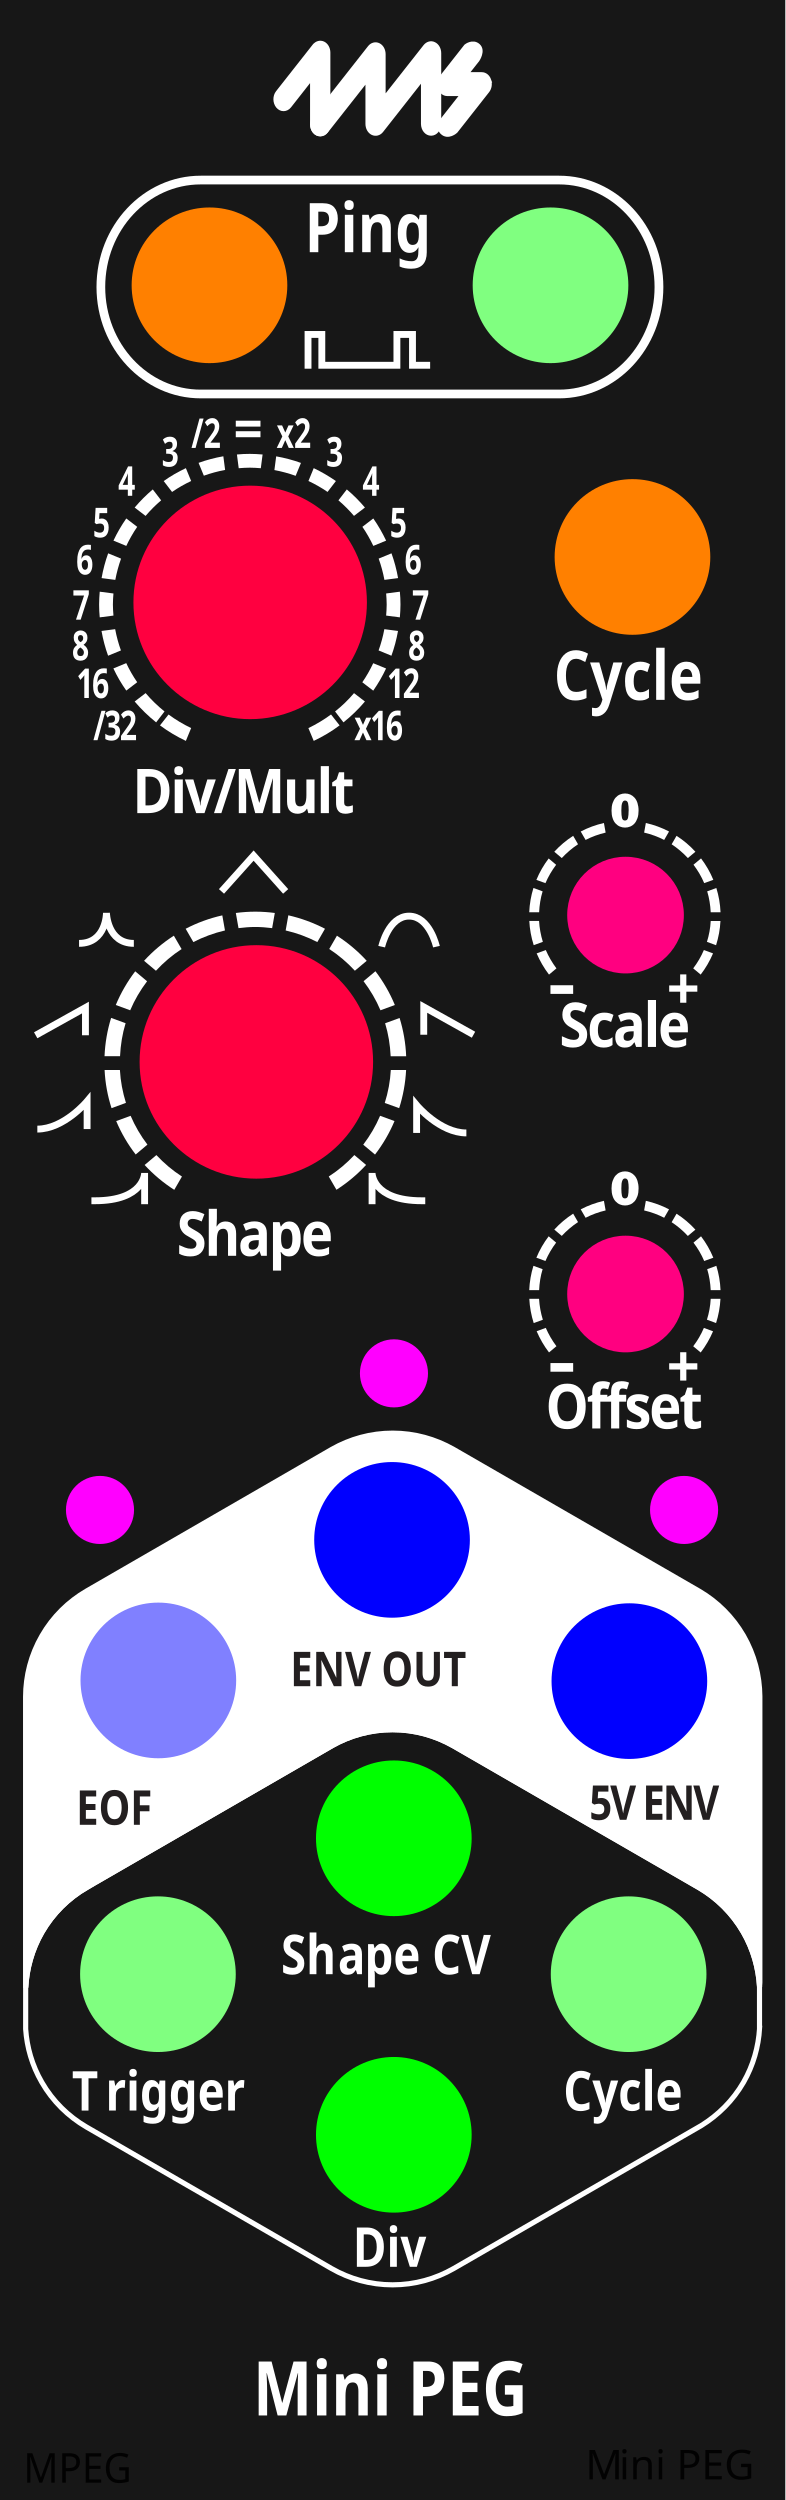
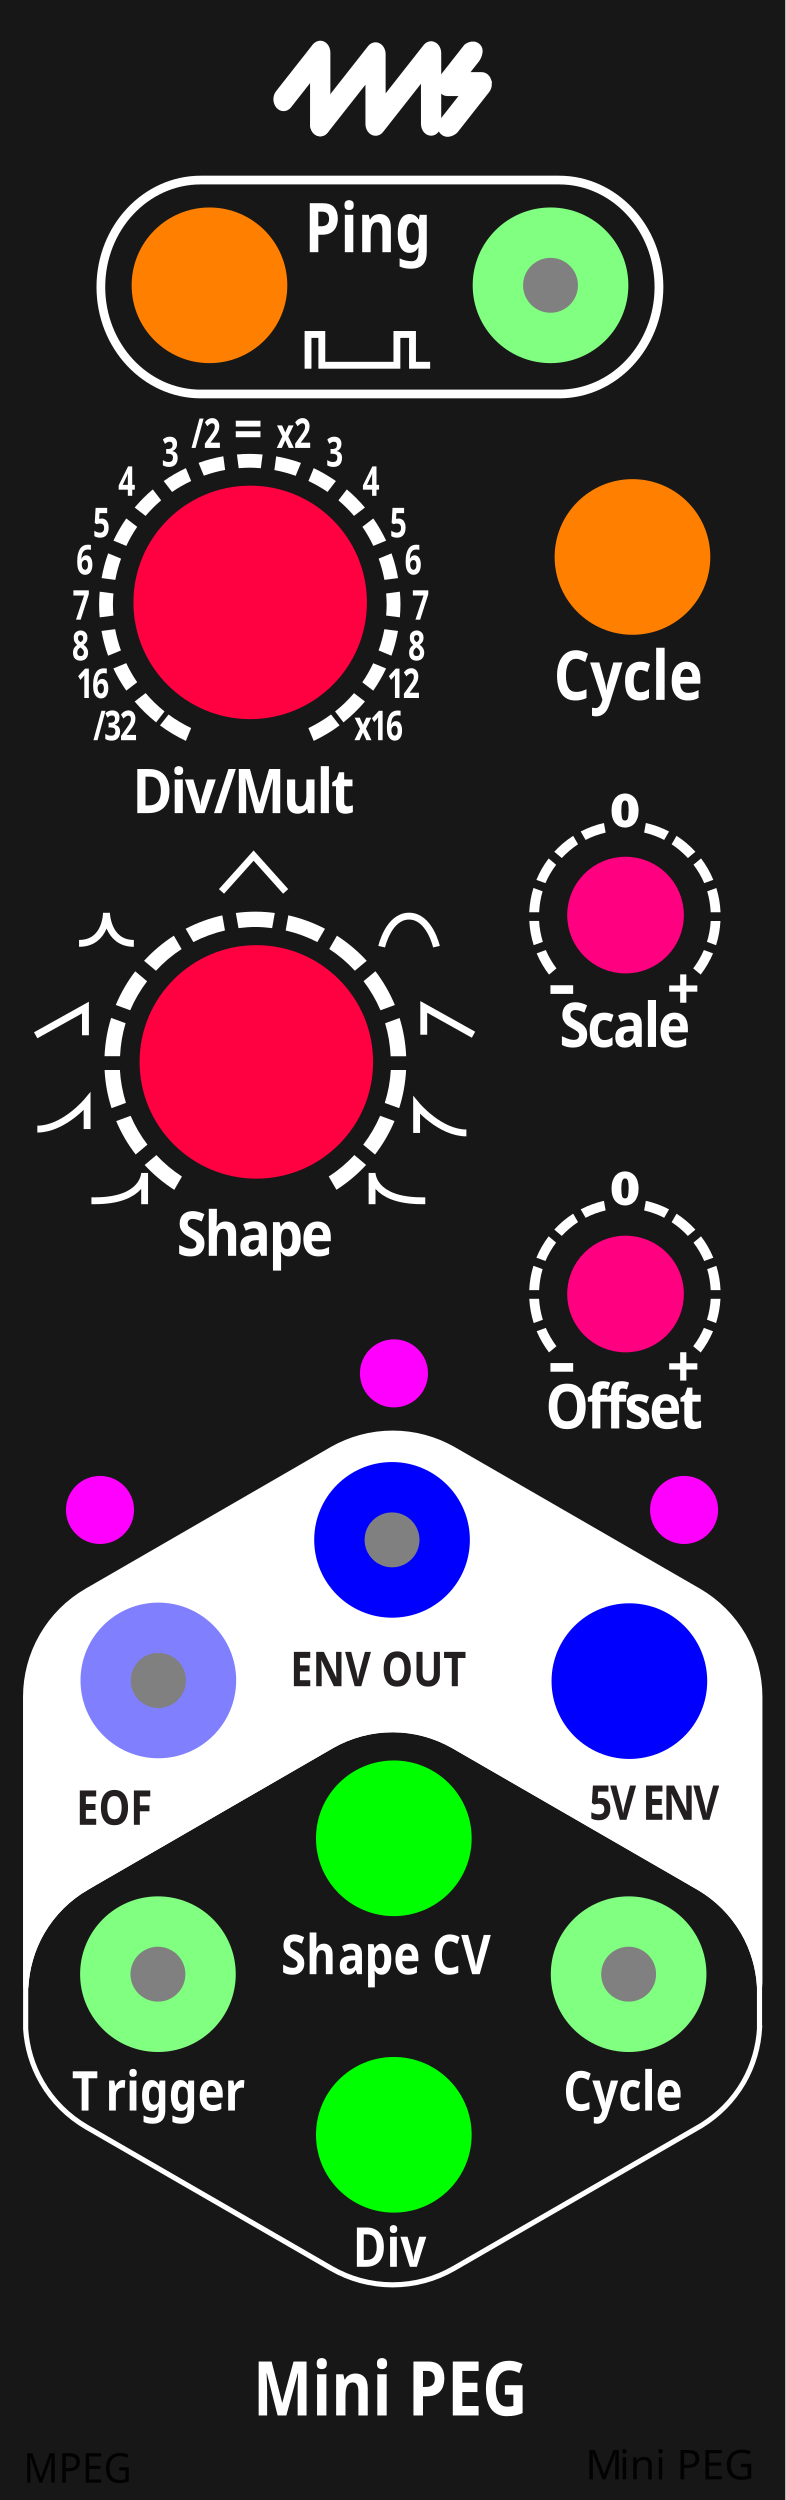
<svg xmlns="http://www.w3.org/2000/svg" width="40.36mm" height="128.495mm" viewBox="0 0 114.41 364.232" version="1.1" id="svg114">
  <defs id="defs114" />
  <g id="faceplate" transform="translate(0,-0.00940739)">
    <rect x="0" y="0" width="114.41" height="364.25" style="fill:#171717;stroke-width:0px" id="rect1" />
    <path d="m 81.45,26.87 c 7.69,0 13.92,6.69 13.92,14.95 0,8.26 -6.23,14.95 -13.92,14.95 h -52.2 c -7.69,0 -13.92,-6.7 -13.92,-14.95 0,-8.25 6.23,-14.95 13.92,-14.95 H 81.46 M 81.45,25.6 h -52.2 c -8.37,0 -15.19,7.28 -15.19,16.22 0,8.94 6.81,16.22 15.19,16.22 h 52.21 c 8.37,0 15.19,-7.28 15.19,-16.22 0,-8.94 -6.81,-16.22 -15.19,-16.22 v 0 z" style="fill:#ffffff;stroke-width:0px" id="path1" />
    <polyline points="44.88 53.22 44.88 48.73 46.89 48.73 46.89 53.22 57.83 53.22 57.83 48.73 60.1 48.73 60.1 53.22 62.17 53.22" style="fill:none;stroke:#ffffff;stroke-linecap:square" id="polyline1" />
    <g id="g3">
      <path d="m 12.6,275.02 35.77,-20.67 c 2.61,-1.48 5.62,-2.34 8.83,-2.34 3.21,0 6.22,0.86 8.83,2.34 l 35.84,20.69 c 2.58,1.52 4.83,3.7 6.44,6.48 1.45,2.52 2.21,5.24 2.36,7.96 0.01,-0.21 0.03,-0.42 0.04,-0.63 v -41.71 c -0.03,-3 -0.79,-6.03 -2.39,-8.82 -1.61,-2.78 -3.85,-4.96 -6.44,-6.48 L 66.04,211.15 c -2.61,-1.48 -5.62,-2.34 -8.83,-2.34 -3.21,0 -6.22,0.86 -8.83,2.34 l -35.77,20.67 c -2.61,1.52 -4.88,3.71 -6.49,6.51 -1.62,2.8 -2.38,5.86 -2.39,8.88 v 41.28 c 0,0.37 0,0.74 0.03,1.11 0.14,-2.75 0.89,-5.52 2.36,-8.07 1.62,-2.8 3.89,-4.99 6.49,-6.51 z" style="fill:#ffffff;stroke:#ffffff;stroke-width:0.75px;stroke-linecap:square" id="path2" />
      <path d="m 110.67,295.52 c -0.16,2.69 -0.91,5.38 -2.34,7.87 -1.55,2.68 -3.7,4.79 -6.16,6.31 l -36.08,20.83 c -2.62,1.5 -5.65,2.37 -8.89,2.37 -3.24,0 -6.26,-0.87 -8.89,-2.37 L 12.57,309.89 c -2.6,-1.52 -4.87,-3.71 -6.48,-6.51 -1.42,-2.45 -2.17,-5.1 -2.35,-7.74 v -6.03 c 0.14,-2.75 0.89,-5.52 2.36,-8.07 1.62,-2.8 3.89,-4.99 6.49,-6.51 l 35.77,-20.67 c 2.61,-1.48 5.62,-2.34 8.83,-2.34 3.21,0 6.22,0.86 8.83,2.34 l 35.84,20.69 c 2.58,1.52 4.83,3.7 6.44,6.48 1.45,2.52 2.21,5.24 2.36,7.96 v 6.03 z" style="fill:none;stroke:#ffffff;stroke-width:0.75px;stroke-linecap:square" id="path3" />
    </g>
    <g id="g42">
      <g id="g21">
        <text transform="matrix(0.73,0,0,1,58.95,83.69)" style="font-weight:700;font-size:6px;font-family:GillSans-Bold, 'Gill Sans';fill:#ffffff" id="text3">
          <tspan x="0" y="0" id="tspan3">6</tspan>
        </text>
        <text transform="matrix(0.73,0,0,1,60.04,90.29)" style="font-weight:700;font-size:6px;font-family:GillSans-Bold, 'Gill Sans';fill:#ffffff" id="text4">
          <tspan x="0" y="0" id="tspan4">7</tspan>
        </text>
        <text transform="matrix(0.73,0,0,1,59.46,96.2)" style="font-weight:700;font-size:6px;font-family:GillSans-Bold, 'Gill Sans';fill:#ffffff" id="text5">
          <tspan x="0" y="0" id="tspan5">8</tspan>
        </text>
        <text transform="matrix(0.91,0,0,1,34.04,65.36)" style="font-weight:700;font-size:8.12px;font-family:GillSans-Bold, 'Gill Sans';fill:#ffffff" id="text6">
          <tspan x="0" y="0" id="tspan6">=</tspan>
        </text>
        <text transform="matrix(0.73,0,0,1,40.3,65.26)" style="font-weight:700;font-size:6px;font-family:GillSans-Bold, 'Gill Sans';fill:#ffffff" id="text7">
          <tspan x="0" y="0" id="tspan7">x2</tspan>
        </text>
        <text transform="matrix(0.73,0,0,1,27.87,65.26)" style="font-weight:700;font-size:6px;font-family:GillSans-Bold, 'Gill Sans';fill:#ffffff" id="text8">
          <tspan x="0" y="0" id="tspan8">/2</tspan>
        </text>
        <text transform="matrix(0.73,0,0,1,52.8,72.24)" style="font-weight:700;font-size:6px;font-family:GillSans-Bold, 'Gill Sans';fill:#ffffff" id="text9">
          <tspan x="0" y="0" id="tspan9">4</tspan>
        </text>
        <text transform="matrix(0.73,0,0,1,17.21,72.24)" style="font-weight:700;font-size:6px;font-family:GillSans-Bold, 'Gill Sans';fill:#ffffff" id="text10">
          <tspan x="0" y="0" id="tspan10">4</tspan>
        </text>
        <text transform="matrix(0.73,0,0,1,56.79,78.28)" style="font-weight:700;font-size:6px;font-family:GillSans-Bold, 'Gill Sans';fill:#ffffff" id="text11">
          <tspan x="0" y="0" id="tspan11">5</tspan>
        </text>
        <text transform="matrix(0.73,0,0,1,13.53,78.28)" style="font-weight:700;font-size:6px;font-family:GillSans-Bold, 'Gill Sans';fill:#ffffff" id="text12">
          <tspan x="0" y="0" id="tspan12">5</tspan>
        </text>
        <text transform="matrix(0.73,0,0,1,11.1,83.69)" style="font-weight:700;font-size:6px;font-family:GillSans-Bold, 'Gill Sans';fill:#ffffff" id="text13">
          <tspan x="0" y="0" id="tspan13">6</tspan>
        </text>
        <text transform="matrix(0.73,0,0,1,10.58,90.29)" style="font-weight:700;font-size:6px;font-family:GillSans-Bold, 'Gill Sans';fill:#ffffff" id="text14">
          <tspan x="0" y="0" id="tspan14">7</tspan>
        </text>
        <text transform="matrix(0.73,0,0,1,10.49,96.2)" style="font-weight:700;font-size:6px;font-family:GillSans-Bold, 'Gill Sans';fill:#ffffff" id="text15">
          <tspan x="0" y="0" id="tspan15">8</tspan>
        </text>
        <text transform="matrix(0.73,0,0,1,56.39,101.7)" style="font-weight:700;font-size:6px;font-family:GillSans-Bold, 'Gill Sans';letter-spacing:-0.05em;fill:#ffffff" id="text16">
          <tspan x="0" y="0" id="tspan16">12</tspan>
        </text>
        <text transform="matrix(0.73,0,0,1,11.13,101.7)" style="font-weight:700;font-size:6px;font-family:GillSans-Bold, 'Gill Sans';letter-spacing:-0.05em;fill:#ffffff" id="text17">
          <tspan x="0" y="0" id="tspan17">16</tspan>
        </text>
        <text transform="matrix(0.73,0,0,1,51.62,107.85)" style="font-weight:700;font-size:6px;font-family:GillSans-Bold, 'Gill Sans';letter-spacing:-0.05em;fill:#ffffff" id="text18">
          <tspan x="0" y="0" id="tspan18">x16</tspan>
        </text>
        <text transform="matrix(0.73,0,0,1,13.58,107.85)" style="font-weight:700;font-size:6px;font-family:GillSans-Bold, 'Gill Sans';letter-spacing:-0.05em;fill:#ffffff" id="text19">
          <tspan x="0" y="0" id="tspan19">/32</tspan>
        </text>
        <text transform="matrix(0.73,0,0,1,47.51,67.97)" style="font-weight:700;font-size:6px;font-family:GillSans-Bold, 'Gill Sans';fill:#ffffff" id="text20">
          <tspan x="0" y="0" id="tspan20">3</tspan>
        </text>
        <text transform="matrix(0.73,0,0,1,23.56,67.97)" style="font-weight:700;font-size:6px;font-family:GillSans-Bold, 'Gill Sans';fill:#ffffff" id="text21">
          <tspan x="0" y="0" id="tspan21">3</tspan>
        </text>
      </g>
      <g id="g41">
        <path d="m 48.82,103.66 c 0.47,0.61 0.9,1.17 1.22,1.59 1.14,-0.91 2.19,-1.92 3.13,-3.04 l -1.59,-1.22 c -0.83,0.98 -1.75,1.87 -2.76,2.67 z" style="fill:#ffffff;stroke-width:0px" id="path21" />
        <path d="m 44.93,106.08 0.78,1.87 c 1.33,-0.63 2.6,-1.38 3.77,-2.26 -0.3,-0.37 -0.71,-0.89 -1.25,-1.59 -1.03,0.76 -2.13,1.42 -3.29,1.98 z" style="fill:#ffffff;stroke-width:0px" id="path22" />
        <path d="m 21.21,100.99 -1.59,1.22 c 0.94,1.11 1.99,2.13 3.13,3.04 0.32,-0.42 0.74,-0.97 1.22,-1.59 -1,-0.8 -1.92,-1.69 -2.75,-2.67 z" style="fill:#ffffff;stroke-width:0px" id="path23" />
        <path d="m 24.56,104.1 c -0.54,0.7 -0.95,1.21 -1.25,1.59 1.17,0.87 2.44,1.63 3.77,2.26 l 0.77,-1.87 c -1.17,-0.56 -2.27,-1.22 -3.3,-1.98 z" style="fill:#ffffff;stroke-width:0px" id="path24" />
        <path d="m 52.79,99.41 1.59,1.22 c 0.71,-1.02 1.34,-2.1 1.87,-3.23 l -1.87,-0.77 c -0.46,0.97 -0.99,1.91 -1.6,2.79 z" style="fill:#ffffff;stroke-width:0px" id="path25" />
        <path d="m 16.79,91.67 -2,0.26 c 0.22,1.24 0.54,2.45 0.96,3.61 l 1.87,-0.77 c -0.36,-1 -0.64,-2.03 -0.84,-3.1 z" style="fill:#ffffff;stroke-width:0px" id="path26" />
        <path d="m 18.39,96.62 -1.87,0.77 c 0.53,1.13 1.16,2.21 1.88,3.23 l 1.59,-1.22 c -0.61,-0.88 -1.14,-1.81 -1.6,-2.79 z" style="fill:#ffffff;stroke-width:0px" id="path27" />
        <path d="m 16.45,88.08 c 0,-0.54 0.04,-1.08 0.08,-1.61 l -2,-0.26 c -0.05,0.62 -0.09,1.24 -0.09,1.87 0,0.63 0.03,1.25 0.09,1.87 l 2,-0.26 c -0.04,-0.53 -0.08,-1.06 -0.08,-1.61 z" style="fill:#ffffff;stroke-width:0px" id="path28" />
        <path d="m 17.63,81.39 -1.87,-0.77 c -0.42,1.16 -0.74,2.37 -0.96,3.61 l 2,0.26 c 0.2,-1.07 0.48,-2.1 0.84,-3.1 z" style="fill:#ffffff;stroke-width:0px" id="path29" />
        <path d="m 23.48,72.9 -1.22,-1.59 c -0.95,0.8 -1.84,1.69 -2.64,2.64 l 1.59,1.22 c 0.7,-0.82 1.45,-1.58 2.27,-2.27 z" style="fill:#ffffff;stroke-width:0px" id="path30" />
        <path d="m 27.85,70.08 -0.77,-1.87 c -1.13,0.53 -2.22,1.16 -3.23,1.88 l 1.22,1.59 c 0.88,-0.61 1.81,-1.14 2.79,-1.6 z" style="fill:#ffffff;stroke-width:0px" id="path31" />
        <path d="M 19.99,76.76 18.4,75.54 c -0.71,1.02 -1.34,2.1 -1.87,3.23 l 1.87,0.77 c 0.46,-0.97 0.99,-1.91 1.6,-2.79 z" style="fill:#ffffff;stroke-width:0px" id="path32" />
        <path d="m 56,91.67 c -0.2,1.07 -0.48,2.1 -0.84,3.1 l 1.87,0.77 c 0.42,-1.16 0.74,-2.37 0.96,-3.61 l -2,-0.26 z" style="fill:#ffffff;stroke-width:0px" id="path33" />
        <path d="m 54.39,79.54 1.87,-0.77 C 55.72,77.64 55.1,76.56 54.39,75.54 l -1.59,1.22 c 0.61,0.88 1.13,1.81 1.6,2.79 z" style="fill:#ffffff;stroke-width:0px" id="path34" />
        <path d="m 56.34,88.08 c 0,0.54 -0.04,1.07 -0.08,1.61 l 2,0.26 c 0.05,-0.62 0.09,-1.24 0.09,-1.87 0,-0.63 -0.03,-1.25 -0.09,-1.87 l -2,0.26 c 0.04,0.53 0.08,1.06 0.08,1.61 z" style="fill:#ffffff;stroke-width:0px" id="path35" />
        <path d="m 43.08,69.32 0.77,-1.87 c -1.16,-0.42 -2.37,-0.74 -3.61,-0.96 l -0.26,2 c 1.07,0.2 2.1,0.48 3.1,0.84 z" style="fill:#ffffff;stroke-width:0px" id="path36" />
        <path d="m 36.39,68.14 c 0.54,0 1.08,0.04 1.61,0.08 l 0.26,-2 c -0.62,-0.05 -1.24,-0.09 -1.87,-0.09 -0.63,0 -1.25,0.03 -1.87,0.09 l 0.26,2 c 0.53,-0.04 1.06,-0.08 1.61,-0.08 z" style="fill:#ffffff;stroke-width:0px" id="path37" />
        <path d="m 47.72,71.68 1.22,-1.59 c -1.02,-0.71 -2.1,-1.34 -3.23,-1.88 l -0.77,1.87 c 0.97,0.46 1.91,0.99 2.79,1.6 z" style="fill:#ffffff;stroke-width:0px" id="path38" />
        <path d="m 51.57,75.17 1.6,-1.22 C 52.37,73 51.48,72.11 50.53,71.31 l -1.22,1.59 c 0.82,0.7 1.57,1.45 2.27,2.27 z" style="fill:#ffffff;stroke-width:0px" id="path39" />
        <path d="m 56,84.49 2,-0.26 c -0.22,-1.24 -0.54,-2.45 -0.96,-3.61 l -1.87,0.77 c 0.36,1 0.64,2.03 0.84,3.1 z" style="fill:#ffffff;stroke-width:0px" id="path40" />
        <path d="m 32.8,68.48 -0.26,-2 c -1.24,0.22 -2.45,0.54 -3.61,0.96 l 0.77,1.87 c 1,-0.36 2.03,-0.64 3.1,-0.84 z" style="fill:#ffffff;stroke-width:0px" id="path41" />
      </g>
    </g>
    <g id="g48">
      <path d="m 61.46,174.95 c -7.25,0 -7.25,-4.05 -7.25,-4.05 v 4.05" style="fill:none;stroke:#ffffff;stroke-linecap:square" id="path42" />
      <path d="m 13.82,174.95 c 7.25,0 7.25,-4.05 7.25,-4.05 v 4.05" style="fill:none;stroke:#ffffff;stroke-linecap:square" id="path43" />
      <path d="m 67.95,165.07 c -3.88,0 -7.25,-4.05 -7.25,-4.05 v 4.05" style="fill:none;stroke:#ffffff" id="path44" />
      <path d="m 5.44,164.51 c 3.88,0 7.25,-4.05 7.25,-4.05 v 4.05" style="fill:none;stroke:#ffffff" id="path45" />
      <polyline points="68.99 150.76 61.74 146.71 61.74 150.76" style="fill:none;stroke:#ffffff" id="polyline45" />
      <polyline points="5.2 150.84 12.45 146.8 12.45 150.84" style="fill:none;stroke:#ffffff" id="polyline46" />
      <polyline points="41.62 129.88 36.95 124.66 32.27 129.88" style="fill:none;stroke:#ffffff" id="polyline47" />
      <path d="m 11.52,137.45 c 3.99,0 3.99,-4.45 3.99,-4.45 0,0 0.1,4.45 3.99,4.45" style="fill:none;stroke:#ffffff" id="path47" />
      <path d="m 55.61,137.93 c 0,0 1,-4.45 3.99,-4.45 2.99,0 3.99,4.45 3.99,4.45" style="fill:none;stroke:#ffffff" id="path48" />
    </g>
    <g id="g63">
      <path d="m 37.2,135.06 c 0.83,0 1.65,0.07 2.45,0.17 l 0.39,-2.21 c -0.93,-0.12 -1.88,-0.19 -2.84,-0.19 -0.96,0 -1.91,0.07 -2.84,0.19 l 0.39,2.21 c 0.81,-0.1 1.62,-0.17 2.45,-0.17 z" style="fill:#ffffff;stroke-width:0px" id="path49" />
      <path d="m 51.7,141.44 1.73,-1.45 c -1.28,-1.4 -2.74,-2.63 -4.34,-3.66 l -1.12,1.94 c 1.38,0.9 2.62,1.96 3.73,3.16 z" style="fill:#ffffff;stroke-width:0px" id="path50" />
      <path d="m 46.23,137.27 1.12,-1.95 c -1.67,-0.87 -3.46,-1.53 -5.34,-1.96 l -0.39,2.21 c 1.62,0.37 3.16,0.94 4.61,1.69 z" style="fill:#ffffff;stroke-width:0px" id="path51" />
      <path d="m 55.43,147.2 2.1,-0.77 c -0.73,-1.77 -1.69,-3.42 -2.83,-4.92 l -1.73,1.45 c 0.98,1.3 1.82,2.71 2.46,4.23 z" style="fill:#ffffff;stroke-width:0px" id="path52" />
      <path d="m 32.78,135.58 -0.39,-2.21 c -1.88,0.42 -3.67,1.08 -5.34,1.95 l 1.12,1.94 c 1.44,-0.74 2.98,-1.31 4.6,-1.69 z" style="fill:#ffffff;stroke-width:0px" id="path53" />
      <path d="m 56.92,153.9 h 2.26 c -0.08,-1.93 -0.41,-3.8 -0.96,-5.58 l -2.11,0.77 c 0.47,1.53 0.73,3.15 0.81,4.81 z" style="fill:#ffffff;stroke-width:0px" id="path54" />
      <path d="m 56.06,160.7 2.1,0.76 c 0.57,-1.79 0.91,-3.65 1.01,-5.56 h -2.23 c -0.09,1.65 -0.39,3.25 -0.88,4.8 z" style="fill:#ffffff;stroke-width:0px" id="path55" />
      <path d="m 52.92,166.78 1.72,1.44 c 1.15,-1.5 2.11,-3.14 2.84,-4.88 l -2.1,-0.77 c -0.64,1.5 -1.47,2.91 -2.45,4.2 z" style="fill:#ffffff;stroke-width:0px" id="path56" />
      <path d="m 21.43,142.97 -1.73,-1.45 c -1.14,1.5 -2.1,3.15 -2.83,4.91 l 2.1,0.77 c 0.64,-1.52 1.48,-2.93 2.46,-4.23 z" style="fill:#ffffff;stroke-width:0px" id="path57" />
      <path d="m 18.3,149.08 -2.11,-0.77 c -0.55,1.78 -0.88,3.65 -0.96,5.58 h 2.26 c 0.08,-1.66 0.34,-3.28 0.81,-4.81 z" style="fill:#ffffff;stroke-width:0px" id="path58" />
      <path d="m 17.47,155.9 h -2.23 c 0.09,1.91 0.44,3.78 1.01,5.56 l 2.1,-0.77 c -0.48,-1.54 -0.79,-3.15 -0.88,-4.8 z" style="fill:#ffffff;stroke-width:0px" id="path59" />
      <path d="m 19.04,162.57 -2.11,0.77 c 0.73,1.74 1.69,3.38 2.84,4.87 l 1.71,-1.44 c -0.99,-1.3 -1.81,-2.71 -2.45,-4.2 z" style="fill:#ffffff;stroke-width:0px" id="path60" />
      <path d="m 47.9,171.42 1.12,1.93 c 1.61,-1.03 3.05,-2.24 4.32,-3.62 l -1.71,-1.44 c -1.1,1.18 -2.34,2.23 -3.72,3.12 z" style="fill:#ffffff;stroke-width:0px" id="path61" />
      <path d="m 22.78,168.3 -1.71,1.44 c 1.27,1.37 2.71,2.59 4.32,3.62 l 1.12,-1.94 c -1.38,-0.89 -2.62,-1.94 -3.72,-3.12 z" style="fill:#ffffff;stroke-width:0px" id="path62" />
      <path d="m 26.45,138.27 -1.12,-1.94 c -1.6,1.03 -3.06,2.26 -4.34,3.66 l 1.73,1.45 c 1.11,-1.2 2.36,-2.27 3.74,-3.16 z" style="fill:#ffffff;stroke-width:0px" id="path63" />
    </g>
    <g id="g78">
      <g id="g75">
        <path d="m 81.85,125.02 -1.09,-0.92 c 0.81,-0.89 1.74,-1.67 2.75,-2.32 l 0.71,1.23 c -0.87,0.57 -1.66,1.25 -2.37,2.01 z" style="fill:#ffffff;stroke-width:0px" id="path64" />
        <path d="m 85.32,122.38 -0.71,-1.23 c 1.06,-0.55 2.19,-0.97 3.38,-1.24 l 0.25,1.4 c -1.03,0.24 -2.01,0.6 -2.92,1.07 z" style="fill:#ffffff;stroke-width:0px" id="path65" />
        <path d="m 79.48,128.68 -1.33,-0.48 c 0.46,-1.12 1.07,-2.17 1.79,-3.12 l 1.09,0.92 c -0.62,0.82 -1.15,1.72 -1.56,2.68 z" style="fill:#ffffff;stroke-width:0px" id="path66" />
        <path d="m 93.85,121.31 0.25,-1.4 c 1.19,0.27 2.33,0.69 3.38,1.24 l -0.71,1.23 c -0.91,-0.47 -1.89,-0.83 -2.92,-1.07 z" style="fill:#ffffff;stroke-width:0px" id="path67" />
        <path d="m 78.54,132.92 h -1.43 c 0.05,-1.23 0.26,-2.41 0.61,-3.54 l 1.34,0.49 c -0.3,0.97 -0.46,2 -0.51,3.05 z" style="fill:#ffffff;stroke-width:0px" id="path68" />
        <path d="m 79.09,137.23 -1.33,0.48 c -0.36,-1.13 -0.58,-2.32 -0.64,-3.53 h 1.42 c 0.06,1.04 0.25,2.06 0.55,3.04 z" style="fill:#ffffff;stroke-width:0px" id="path69" />
        <path d="M 81.08,141.09 79.99,142 c -0.73,-0.95 -1.33,-1.99 -1.8,-3.09 l 1.33,-0.49 c 0.41,0.95 0.93,1.84 1.55,2.67 z" style="fill:#ffffff;stroke-width:0px" id="path70" />
        <path d="m 101.04,125.99 1.1,-0.92 c 0.72,0.95 1.33,2 1.79,3.12 l -1.33,0.48 c -0.4,-0.96 -0.94,-1.86 -1.56,-2.68 z" style="fill:#ffffff;stroke-width:0px" id="path71" />
        <path d="m 103.03,129.87 1.34,-0.49 c 0.35,1.13 0.56,2.31 0.61,3.54 h -1.43 c -0.05,-1.05 -0.22,-2.08 -0.51,-3.05 z" style="fill:#ffffff;stroke-width:0px" id="path72" />
        <path d="m 103.55,134.19 h 1.42 c -0.06,1.21 -0.28,2.39 -0.64,3.53 L 103,137.23 c 0.31,-0.98 0.5,-2 0.55,-3.04 z" style="fill:#ffffff;stroke-width:0px" id="path73" />
        <path d="m 102.56,138.42 1.33,0.49 c -0.47,1.1 -1.07,2.14 -1.8,3.09 L 101,141.09 c 0.63,-0.82 1.15,-1.72 1.55,-2.66 z" style="fill:#ffffff;stroke-width:0px" id="path74" />
        <path d="m 97.86,123.01 0.71,-1.23 c 1.02,0.65 1.94,1.43 2.75,2.32 l -1.1,0.92 c -0.7,-0.76 -1.5,-1.44 -2.37,-2.01 z" style="fill:#ffffff;stroke-width:0px" id="path75" />
      </g>
      <path d="m 93.04,118.1 c 0,0.42 -0.05,0.79 -0.16,1.1 -0.11,0.31 -0.25,0.58 -0.43,0.78 -0.18,0.2 -0.39,0.35 -0.63,0.45 -0.24,0.1 -0.49,0.15 -0.75,0.15 -0.26,0 -0.52,-0.05 -0.75,-0.15 -0.24,-0.1 -0.44,-0.25 -0.63,-0.45 -0.19,-0.2 -0.33,-0.46 -0.43,-0.77 -0.11,-0.31 -0.16,-0.68 -0.16,-1.1 0,-0.42 0.05,-0.79 0.16,-1.11 0.11,-0.31 0.25,-0.57 0.43,-0.78 0.18,-0.2 0.39,-0.36 0.63,-0.46 0.24,-0.1 0.49,-0.15 0.75,-0.15 0.26,0 0.52,0.05 0.75,0.15 0.23,0.1 0.44,0.25 0.63,0.46 0.19,0.21 0.33,0.47 0.43,0.78 0.1,0.31 0.16,0.68 0.16,1.1 z m -1.44,0 c 0,-0.43 -0.03,-0.78 -0.09,-1.05 -0.06,-0.27 -0.21,-0.41 -0.44,-0.41 -0.16,0 -0.28,0.08 -0.36,0.23 -0.08,0.15 -0.13,0.33 -0.15,0.53 -0.02,0.2 -0.03,0.44 -0.03,0.7 0,0.46 0.03,0.82 0.09,1.07 0.06,0.26 0.21,0.38 0.44,0.38 0.23,0 0.38,-0.13 0.44,-0.38 0.06,-0.25 0.09,-0.61 0.09,-1.07 z" style="fill:#ffffff;stroke-width:0px" id="path76" />
      <path d="M 101.6,144.49 H 100 v 1.61 h -0.9 v -1.61 h -1.6 v -0.91 h 1.6 v -1.61 h 0.9 v 1.61 h 1.6 z" style="fill:#ffffff;stroke-width:0px" id="path77" />
      <path d="M 83.51,144.81 H 80.2 v -1.26 h 3.31 z" style="fill:#ffffff;stroke-width:0px" id="path78" />
      <circle cx="91.04" cy="133.48" r="13.93" style="fill:none;stroke-width:0px" id="circle78" />
    </g>
    <g id="g93">
      <g id="g90">
        <path d="m 81.85,180.07 -1.09,-0.92 c 0.81,-0.89 1.74,-1.67 2.75,-2.32 l 0.71,1.23 c -0.87,0.57 -1.66,1.25 -2.37,2.01 z" style="fill:#ffffff;stroke-width:0px" id="path79" />
        <path d="m 85.32,177.43 -0.71,-1.23 c 1.06,-0.55 2.19,-0.97 3.38,-1.24 l 0.25,1.4 c -1.03,0.24 -2.01,0.6 -2.92,1.07 z" style="fill:#ffffff;stroke-width:0px" id="path80" />
        <path d="m 79.48,183.73 -1.33,-0.48 c 0.46,-1.12 1.07,-2.17 1.79,-3.12 l 1.09,0.92 c -0.62,0.82 -1.15,1.72 -1.56,2.68 z" style="fill:#ffffff;stroke-width:0px" id="path81" />
        <path d="m 93.85,176.36 0.25,-1.4 c 1.19,0.27 2.33,0.69 3.38,1.24 l -0.71,1.23 c -0.91,-0.47 -1.89,-0.83 -2.92,-1.07 z" style="fill:#ffffff;stroke-width:0px" id="path82" />
        <path d="m 78.54,187.97 h -1.43 c 0.05,-1.23 0.26,-2.41 0.61,-3.54 l 1.34,0.49 c -0.3,0.97 -0.46,2 -0.51,3.05 z" style="fill:#ffffff;stroke-width:0px" id="path83" />
        <path d="m 79.09,192.29 -1.33,0.48 c -0.36,-1.13 -0.58,-2.32 -0.64,-3.53 h 1.42 c 0.06,1.04 0.25,2.06 0.55,3.04 z" style="fill:#ffffff;stroke-width:0px" id="path84" />
        <path d="m 81.08,196.14 -1.09,0.91 c -0.73,-0.95 -1.33,-1.99 -1.8,-3.09 l 1.33,-0.49 c 0.41,0.95 0.93,1.84 1.55,2.67 z" style="fill:#ffffff;stroke-width:0px" id="path85" />
        <path d="m 101.04,181.05 1.1,-0.92 c 0.72,0.95 1.33,2 1.79,3.12 l -1.33,0.48 c -0.4,-0.96 -0.94,-1.86 -1.56,-2.68 z" style="fill:#ffffff;stroke-width:0px" id="path86" />
        <path d="m 103.03,184.92 1.34,-0.49 c 0.35,1.13 0.56,2.31 0.61,3.54 h -1.43 c -0.05,-1.05 -0.22,-2.08 -0.51,-3.05 z" style="fill:#ffffff;stroke-width:0px" id="path87" />
        <path d="m 103.55,189.24 h 1.42 c -0.06,1.21 -0.28,2.39 -0.64,3.53 L 103,192.28 c 0.31,-0.98 0.5,-2 0.55,-3.04 z" style="fill:#ffffff;stroke-width:0px" id="path88" />
        <path d="m 102.56,193.48 1.33,0.49 c -0.47,1.1 -1.07,2.14 -1.8,3.09 L 101,196.15 c 0.63,-0.82 1.15,-1.72 1.55,-2.66 z" style="fill:#ffffff;stroke-width:0px" id="path89" />
        <path d="m 97.86,178.07 0.71,-1.23 c 1.02,0.65 1.94,1.43 2.75,2.32 l -1.1,0.92 c -0.7,-0.76 -1.5,-1.44 -2.37,-2.01 z" style="fill:#ffffff;stroke-width:0px" id="path90" />
      </g>
      <path d="m 93.04,173.16 c 0,0.42 -0.05,0.79 -0.16,1.1 -0.11,0.31 -0.25,0.58 -0.43,0.78 -0.18,0.2 -0.39,0.35 -0.63,0.45 -0.24,0.1 -0.49,0.15 -0.75,0.15 -0.26,0 -0.52,-0.05 -0.75,-0.15 -0.24,-0.1 -0.44,-0.25 -0.63,-0.45 -0.19,-0.2 -0.33,-0.46 -0.43,-0.77 -0.11,-0.31 -0.16,-0.68 -0.16,-1.1 0,-0.42 0.05,-0.79 0.16,-1.11 0.11,-0.31 0.25,-0.57 0.43,-0.78 0.18,-0.2 0.39,-0.36 0.63,-0.46 0.24,-0.1 0.49,-0.15 0.75,-0.15 0.26,0 0.52,0.05 0.75,0.15 0.23,0.1 0.44,0.25 0.63,0.46 0.19,0.21 0.33,0.47 0.43,0.78 0.1,0.31 0.16,0.68 0.16,1.1 z m -1.44,0 c 0,-0.43 -0.03,-0.78 -0.09,-1.05 -0.06,-0.27 -0.21,-0.41 -0.44,-0.41 -0.16,0 -0.28,0.08 -0.36,0.23 -0.08,0.15 -0.13,0.33 -0.15,0.53 -0.02,0.2 -0.03,0.44 -0.03,0.7 0,0.46 0.03,0.82 0.09,1.07 0.06,0.26 0.21,0.38 0.44,0.38 0.23,0 0.38,-0.13 0.44,-0.38 0.06,-0.25 0.09,-0.61 0.09,-1.07 z" style="fill:#ffffff;stroke-width:0px" id="path91" />
      <path d="M 101.6,199.54 H 100 v 1.61 h -0.9 v -1.61 h -1.6 v -0.91 h 1.6 v -1.61 h 0.9 v 1.61 h 1.6 z" style="fill:#ffffff;stroke-width:0px" id="path92" />
      <path d="M 83.51,199.86 H 80.2 v -1.26 h 3.31 z" style="fill:#ffffff;stroke-width:0px" id="path93" />
      <circle cx="91.04" cy="188.54" r="13.93" style="fill:none;stroke-width:0px" id="circle93" />
    </g>
    <text transform="matrix(0.88,0,0,1,19.29,118.47)" style="font-weight:700;font-size:9px;font-family:GillSans-Bold, 'Gill Sans';letter-spacing:-0.04em;fill:#ffffff" id="text93">
      <tspan x="0" y="0" id="tspan93">Div/Mult</tspan>
    </text>
    <text transform="matrix(0.88,0,0,1,25.75,182.97)" style="font-weight:700;font-size:9px;font-family:GillSans-Bold, 'Gill Sans';letter-spacing:-0.04em;fill:#ffffff" id="text94">
      <tspan x="0" y="0" id="tspan94">Shape</tspan>
    </text>
    <text transform="matrix(0.88,0,0,1,81.51,152.54)" style="font-weight:700;font-size:9px;font-family:GillSans-Bold, 'Gill Sans';letter-spacing:-0.04em;fill:#ffffff" id="text95">
      <tspan x="0" y="0" id="tspan95">Scale</tspan>
    </text>
    <text transform="matrix(0.88,0,0,1,79.49,208.13)" style="font-weight:700;font-size:9px;font-family:GillSans-Bold, 'Gill Sans';letter-spacing:-0.04em;fill:#ffffff" id="text96">
      <tspan x="0" y="0" id="tspan96">Offset</tspan>
    </text>
    <text transform="matrix(0.83,0,0,1,51.4,330.27)" style="font-weight:700;font-size:8px;font-family:GillSans-Bold, 'Gill Sans';fill:#ffffff" id="text97">
      <tspan x="0" y="0" id="tspan97">Div</tspan>
    </text>
    <text transform="matrix(0.83,0,0,1,40.94,287.64)" style="font-weight:700;font-size:8px;font-family:GillSans-Bold, 'Gill Sans';fill:#ffffff" id="text100">
      <tspan x="0" y="0" id="tspan98">Sh</tspan>
      <tspan x="9.98" y="0" style="letter-spacing:0.01em" id="tspan99">a</tspan>
      <tspan x="14.66" y="0" style="letter-spacing:0em" id="tspan100">pe CV</tspan>
    </text>
    <text transform="matrix(0.83,0,0,1,10.47,307.51)" style="font-weight:700;font-size:8px;font-family:GillSans-Bold, 'Gill Sans';fill:#ffffff" id="text103">
      <tspan x="0" y="0" style="letter-spacing:-0.03em" id="tspan101">T</tspan>
      <tspan x="5.91" y="0" style="letter-spacing:-0.04em" id="tspan102">r</tspan>
      <tspan x="9.52" y="0" id="tspan103">igger</tspan>
    </text>
    <text transform="matrix(0.83,0,0,1,82.07,307.51)" style="font-weight:700;font-size:8px;font-family:GillSans-Bold, 'Gill Sans';fill:#ffffff" id="text104">
      <tspan x="0" y="0" id="tspan104">Cycle</tspan>
    </text>
    <text transform="matrix(0.83,0,0,1,11.11,265.87)" style="font-weight:700;font-size:7px;font-family:GillSans-Bold, 'Gill Sans';fill:#231f20" id="text105">
      <tspan x="0" y="0" id="tspan105">EOF</tspan>
    </text>
    <text transform="matrix(0.83,0,0,1,85.87,265.15)" style="font-weight:700;font-size:7px;font-family:GillSans-Bold, 'Gill Sans';letter-spacing:-0.05em;fill:#231f20" id="text106">
      <tspan x="0" y="0" id="tspan106">5V ENV</tspan>
    </text>
    <text transform="matrix(0.83,0,0,1,42.3,245.68)" style="font-weight:700;font-size:7px;font-family:GillSans-Bold, 'Gill Sans';fill:#231f20" id="text107">
      <tspan x="0" y="0" id="tspan107">ENV OUT</tspan>
    </text>
    <text transform="matrix(0.83,0,0,1,44.38,36.75)" style="font-weight:700;font-size:10px;font-family:GillSans-Bold, 'Gill Sans';fill:#ffffff" id="text108">
      <tspan x="0" y="0" id="tspan108">Ping</tspan>
    </text>
    <g id="g110">
      <path d="m 61.98,6.78 c 0,0 -3.87,4.92 -6.13,7.79 V 7.9 C 55.85,7.33 55.57,6.81 55.14,6.6 54.71,6.39 54.21,6.52 53.89,6.93 l -8.05,10.24 c -0.44,0.56 -0.42,1.44 0.03,1.98 0.45,0.53 1.18,0.52 1.62,-0.04 0,0 3.84,-4.88 6.09,-7.74 v 6.68 c 0,0.57 0.28,1.09 0.72,1.3 0.43,0.21 0.93,0.08 1.25,-0.33 0,0 3.87,-4.92 6.12,-7.79 0,3.05 0,6.81 0,6.81 0,0.78 0.51,1.4 1.14,1.4 0.63,0 1.14,-0.63 1.14,-1.4 V 7.75 C 63.95,7.18 63.67,6.66 63.23,6.45 62.8,6.23 62.31,6.37 61.98,6.78 Z" style="fill:#ffffff;stroke:#ffffff;stroke-width:0.67px" id="path108" />
      <path d="m 45.83,6.7 -5.34,6.79 c -0.44,0.56 -0.42,1.44 0.03,1.98 0.46,0.54 1.18,0.52 1.62,-0.04 0,0 1.8,-2.29 3.37,-4.29 v 6.98 c 0,0.78 0.51,1.4 1.14,1.4 0.63,0 1.15,-0.63 1.15,-1.4 V 7.67 C 47.8,7.1 47.52,6.58 47.09,6.37 46.66,6.16 46.16,6.29 45.84,6.7 Z" style="fill:#ffffff;stroke:#ffffff;stroke-width:0.67px" id="path109" />
      <path d="m 71.24,11.7 c -0.18,-0.52 -0.59,-0.85 -1.05,-0.85 h -2.33 c 0,0 1.7,-2.16 1.7,-2.16 0,0 0.88,-1.3 0.1,-2.01 -0.78,-0.71 -1.75,0.07 -1.75,0.07 l -3.57,4.54 c -0.32,0.4 -0.41,1 -0.23,1.52 0.18,0.52 0.6,0.85 1.05,0.85 h 2.33 c 0,0 -2.76,3.51 -2.76,3.51 0,0 -1.14,1.25 -0.3,2.09 0.85,0.85 1.94,-0.15 1.94,-0.15 L 71,13.22 c 0.32,-0.4 0.41,-1 0.23,-1.52 z" style="fill:#ffffff;stroke:#ffffff;stroke-width:0.67px" id="path110" />
    </g>
    <text transform="matrix(0.83,0,0,1,80.68,101.97)" style="font-weight:700;font-size:10px;font-family:GillSans-Bold, 'Gill Sans';fill:#ffffff" id="text110">
      <tspan x="0" y="0" id="tspan110">Cycle</tspan>
    </text>
    <text transform="matrix(0.83,0,0,1,36.87,351.93)" style="font-weight:700;font-size:11px;font-family:GillSans-Bold, 'Gill Sans';fill:#ffffff" id="text111">
      <tspan x="0" y="0" id="tspan111">Mini PEG</tspan>
    </text>
  </g>
  <g id="components" transform="translate(0,-0.00940739)">
    <circle id="Div" cx="57.38" cy="311.04" r="11.34" style="fill:#00ff00;stroke-width:0px" />
    <circle id="Cycle_Trig" data-name="Cycle Trig" cx="91.59" cy="287.64" r="11.34" style="fill:#80ff80;stroke-width:0px" />
    <circle id="Shape_CV" data-name="Shape CV" cx="57.38" cy="267.84" r="11.34" style="fill:#00ff00;stroke-width:0px" />
    <circle id="Trigger" cx="23.01" cy="287.64" r="11.34" style="fill:#80ff80;stroke-width:0px" />
    <circle id="5V_ENV_Out" data-name="5V ENV Out" cx="91.7" cy="244.94" r="11.34" style="fill:#0000ff;stroke-width:0px" />
    <circle id="ENV_Out" data-name="ENV Out" cx="57.12" cy="224.36" r="11.34" style="fill:#0000ff;stroke-width:0px" />
    <circle id="EOF" cx="23.07" cy="244.84" r="11.34" style="fill:#8080ff;stroke-width:0px" />
    <circle id="5V_ENV_Light" data-name="5V ENV Light#BlueLight" cx="99.67" cy="220" r="4.96" style="fill:#ff00ff;stroke-width:0px" />
    <circle id="ENV_OUT_Light" data-name="ENV OUT Light#RedBlueLight" cx="57.4" cy="200.1" r="4.96" style="fill:#ff00ff;stroke-width:0px" />
    <circle id="EOF_Light" data-name="EOF Light#RedLight" cx="14.57" cy="220" r="4.96" style="fill:#ff00ff;stroke-width:0px" />
    <circle id="Ping_Trig" data-name="Ping Trig" cx="80.21" cy="41.57" r="11.34" style="fill:#80ff80;stroke-width:0px" />
    <circle id="Offset" cx="91.14" cy="188.54" r="8.5" style="fill:#ff0080;stroke-width:0px" />
    <circle id="Scale" cx="91.14" cy="133.33" r="8.5" style="fill:#ff0080;stroke-width:0px" />
    <circle id="Shape" cx="37.35" cy="154.72" r="17.01" style="fill:#ff0040;stroke-width:0px" />
    <circle id="Div_Mult" data-name="Div/Mult" cx="36.45" cy="87.77" r="17.01" style="fill:#ff0040;stroke-width:0px" />
    <circle id="Cycle" cx="92.15" cy="81.15" r="11.34" style="fill:#ff8000;stroke-width:0px" />
    <circle id="Ping" cx="30.52" cy="41.57" r="11.34" style="fill:#ff8000;stroke-width:0px" />
    <text id="slug" transform="scale(0.969536,1.031421)" style="font-size:5.817px;font-family:MyriadPro-Regular, 'Myriad Pro';fill:#020202;stroke-width:0.97" x="3.518" y="350.704">
      <tspan x="3.518" y="350.704" id="tspan112" style="stroke-width:0.97">MPEG</tspan>
    </text>
    <text id="modulename" style="font-size:6px;font-family:MyriadPro-Regular, 'Myriad Pro';fill:#020202" x="85.303" y="361.248">
      <tspan x="85.303" y="361.248" style="letter-spacing:0.01em" id="tspan113">M</tspan>
      <tspan x="90.203" y="361.248" id="tspan114">ini PEG</tspan>
    </text>
+     <circle id="TrigJackModeAltFunc" cx="23.01" cy="287.64" r="4" style="fill:#808080;stroke-width:0px" data-name="Trig Jack Mode@Async  Trig@Async Gate@Quantized Trig" />
+     <circle id="CycleJackModeAltFunc" data-name="Cycle Jack Mode@Gate@Gate+Sync@Trig" cx="91.59" cy="287.64" r="4" style="fill:#808080;stroke-width:0px" />
+     <circle id="EOFJackModeAltParam" cx="23.07" cy="244.84" r="4" style="fill:#808080;stroke-width:0px" data-name="EOF Jack Mode@EOF@EOR@Half-Rise@Tap Clock" />
+     <circle id="EOFJackTypeAltParam" cx="23.07" cy="244.84" r="4" style="fill:#808080;stroke-width:0px" data-name="EOF Jack Type@Gate@Trigger" />
+     <circle id="FreerunningPingAltParam" data-name="Free-running Ping@On@Off" cx="80.21" cy="41.57" r="4" style="fill:#808080;stroke-width:0px" />
+     <circle id="SkewLimitAltParam" data-name="Skew Limit@Off@On" cx="57.12" cy="224.36" r="4" style="fill:#808080;stroke-width:0px" />
  </g>
</svg>
